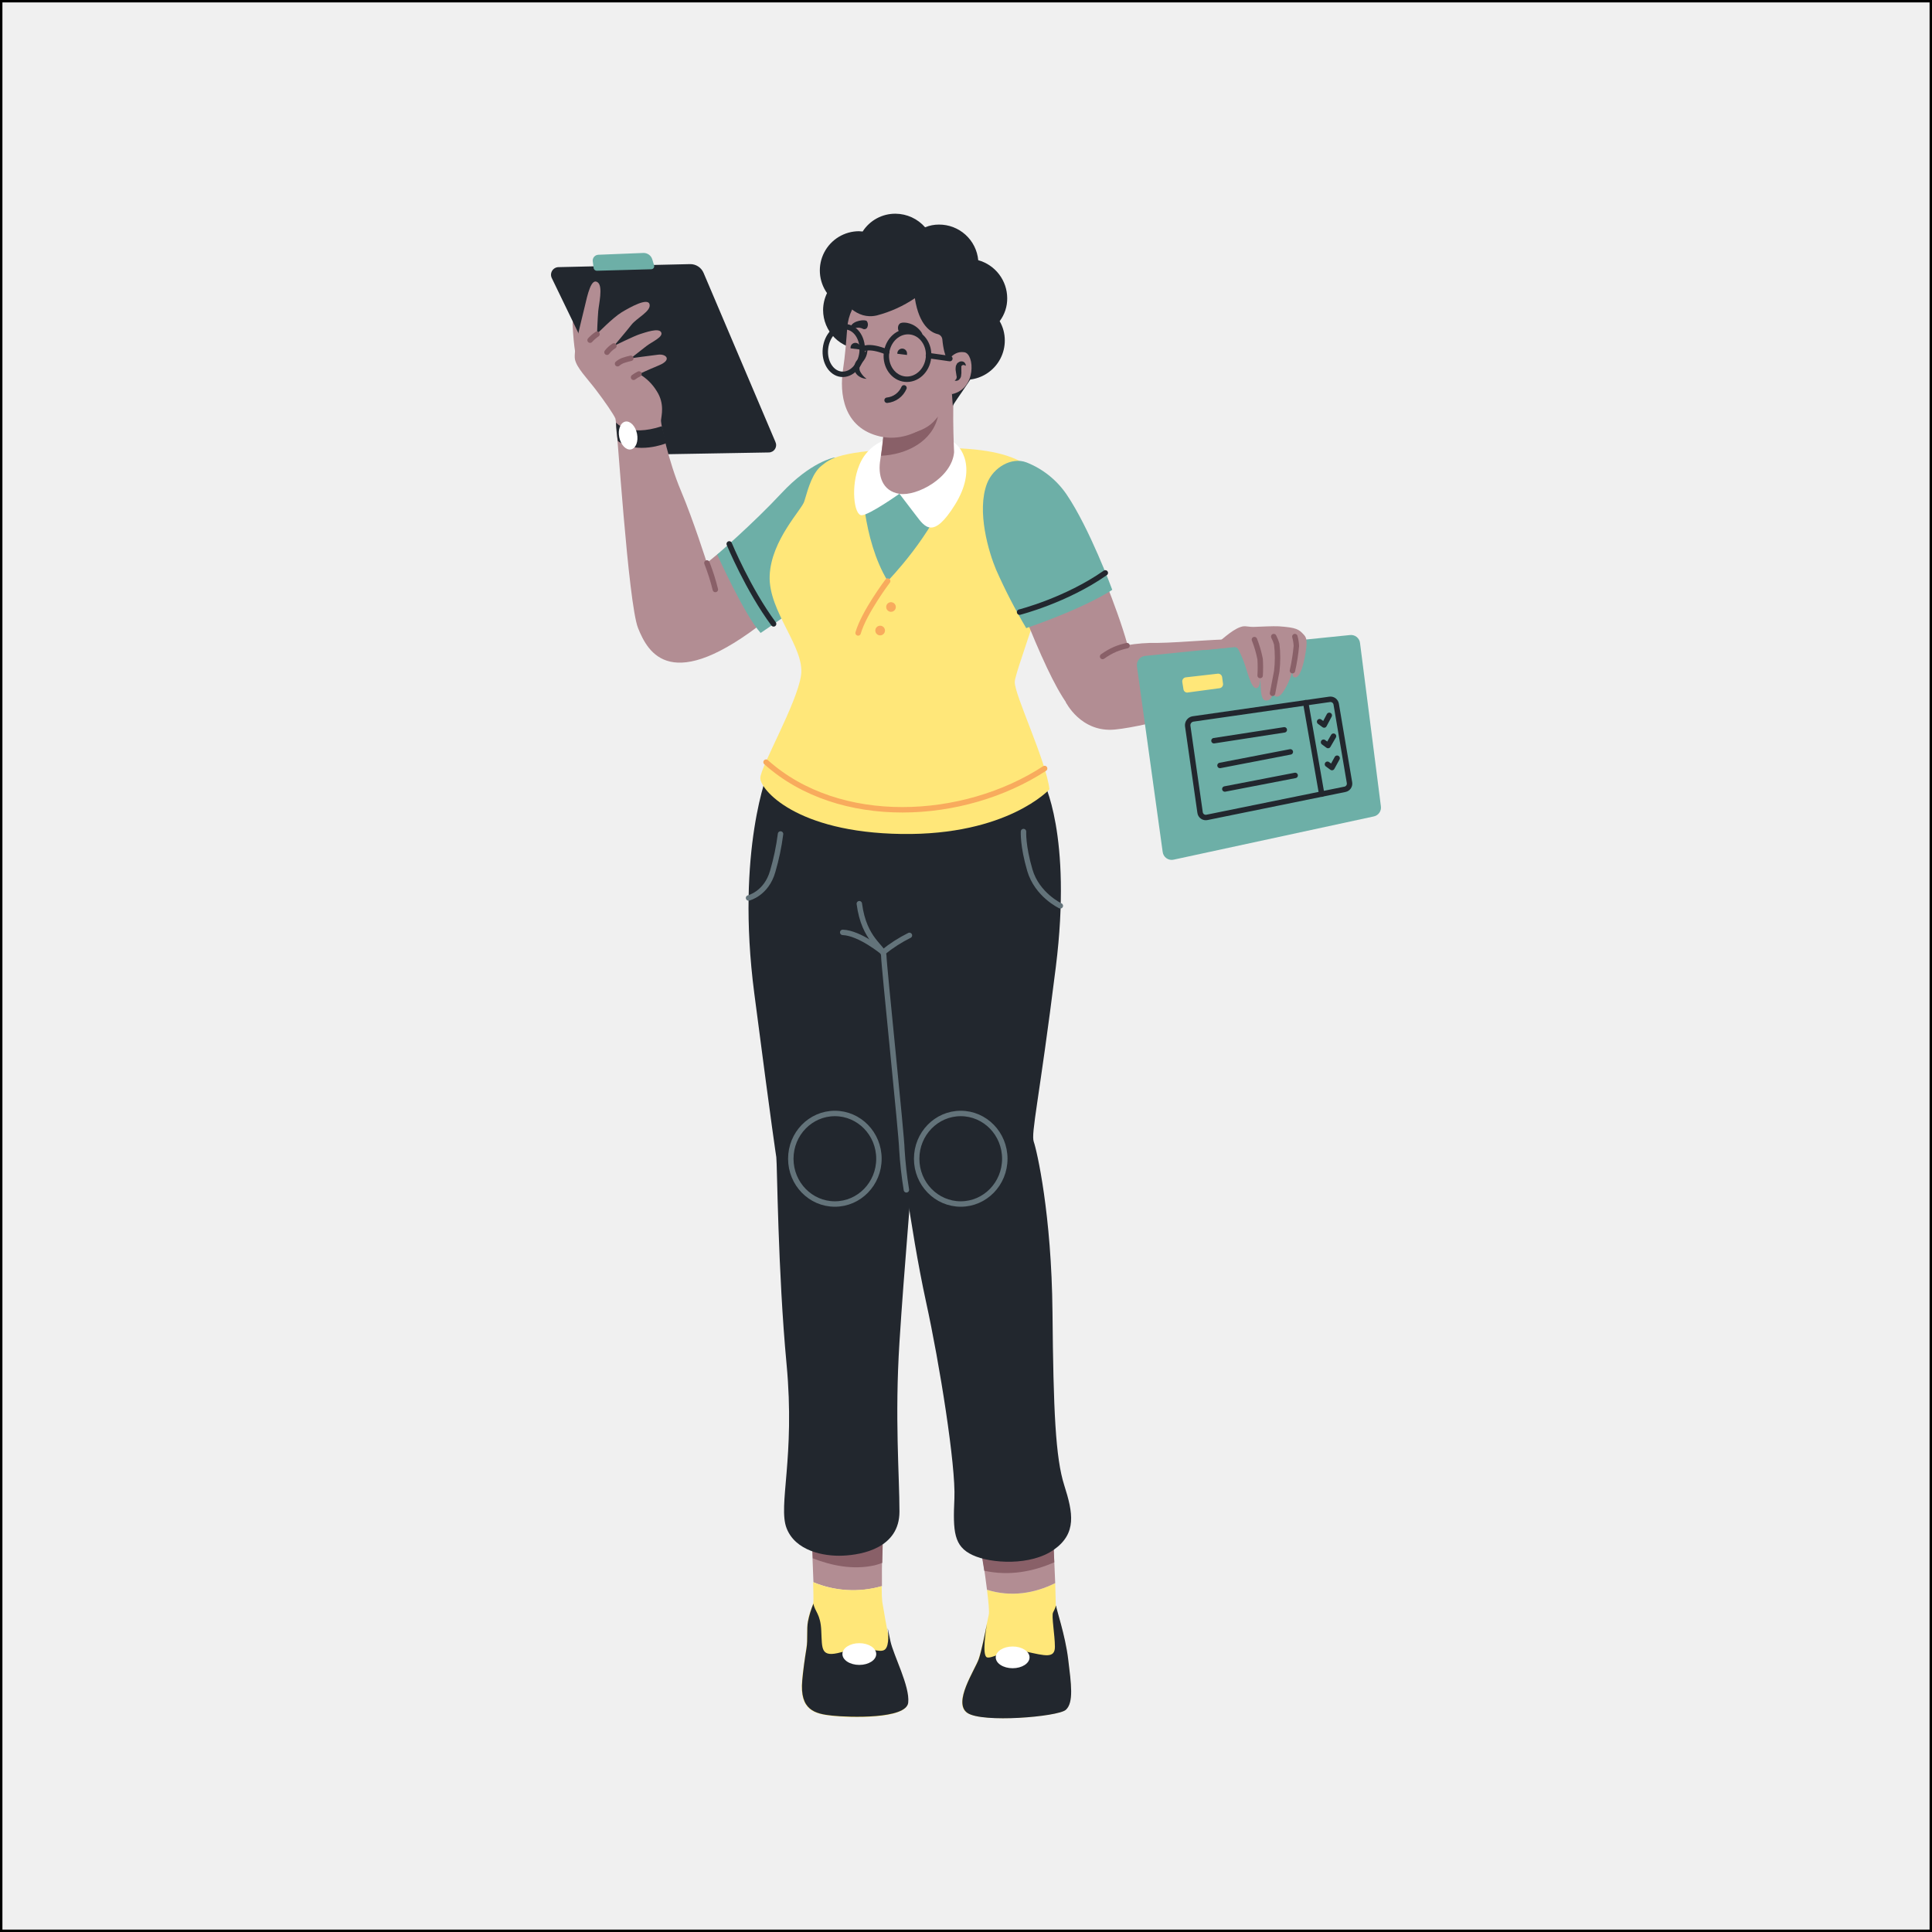
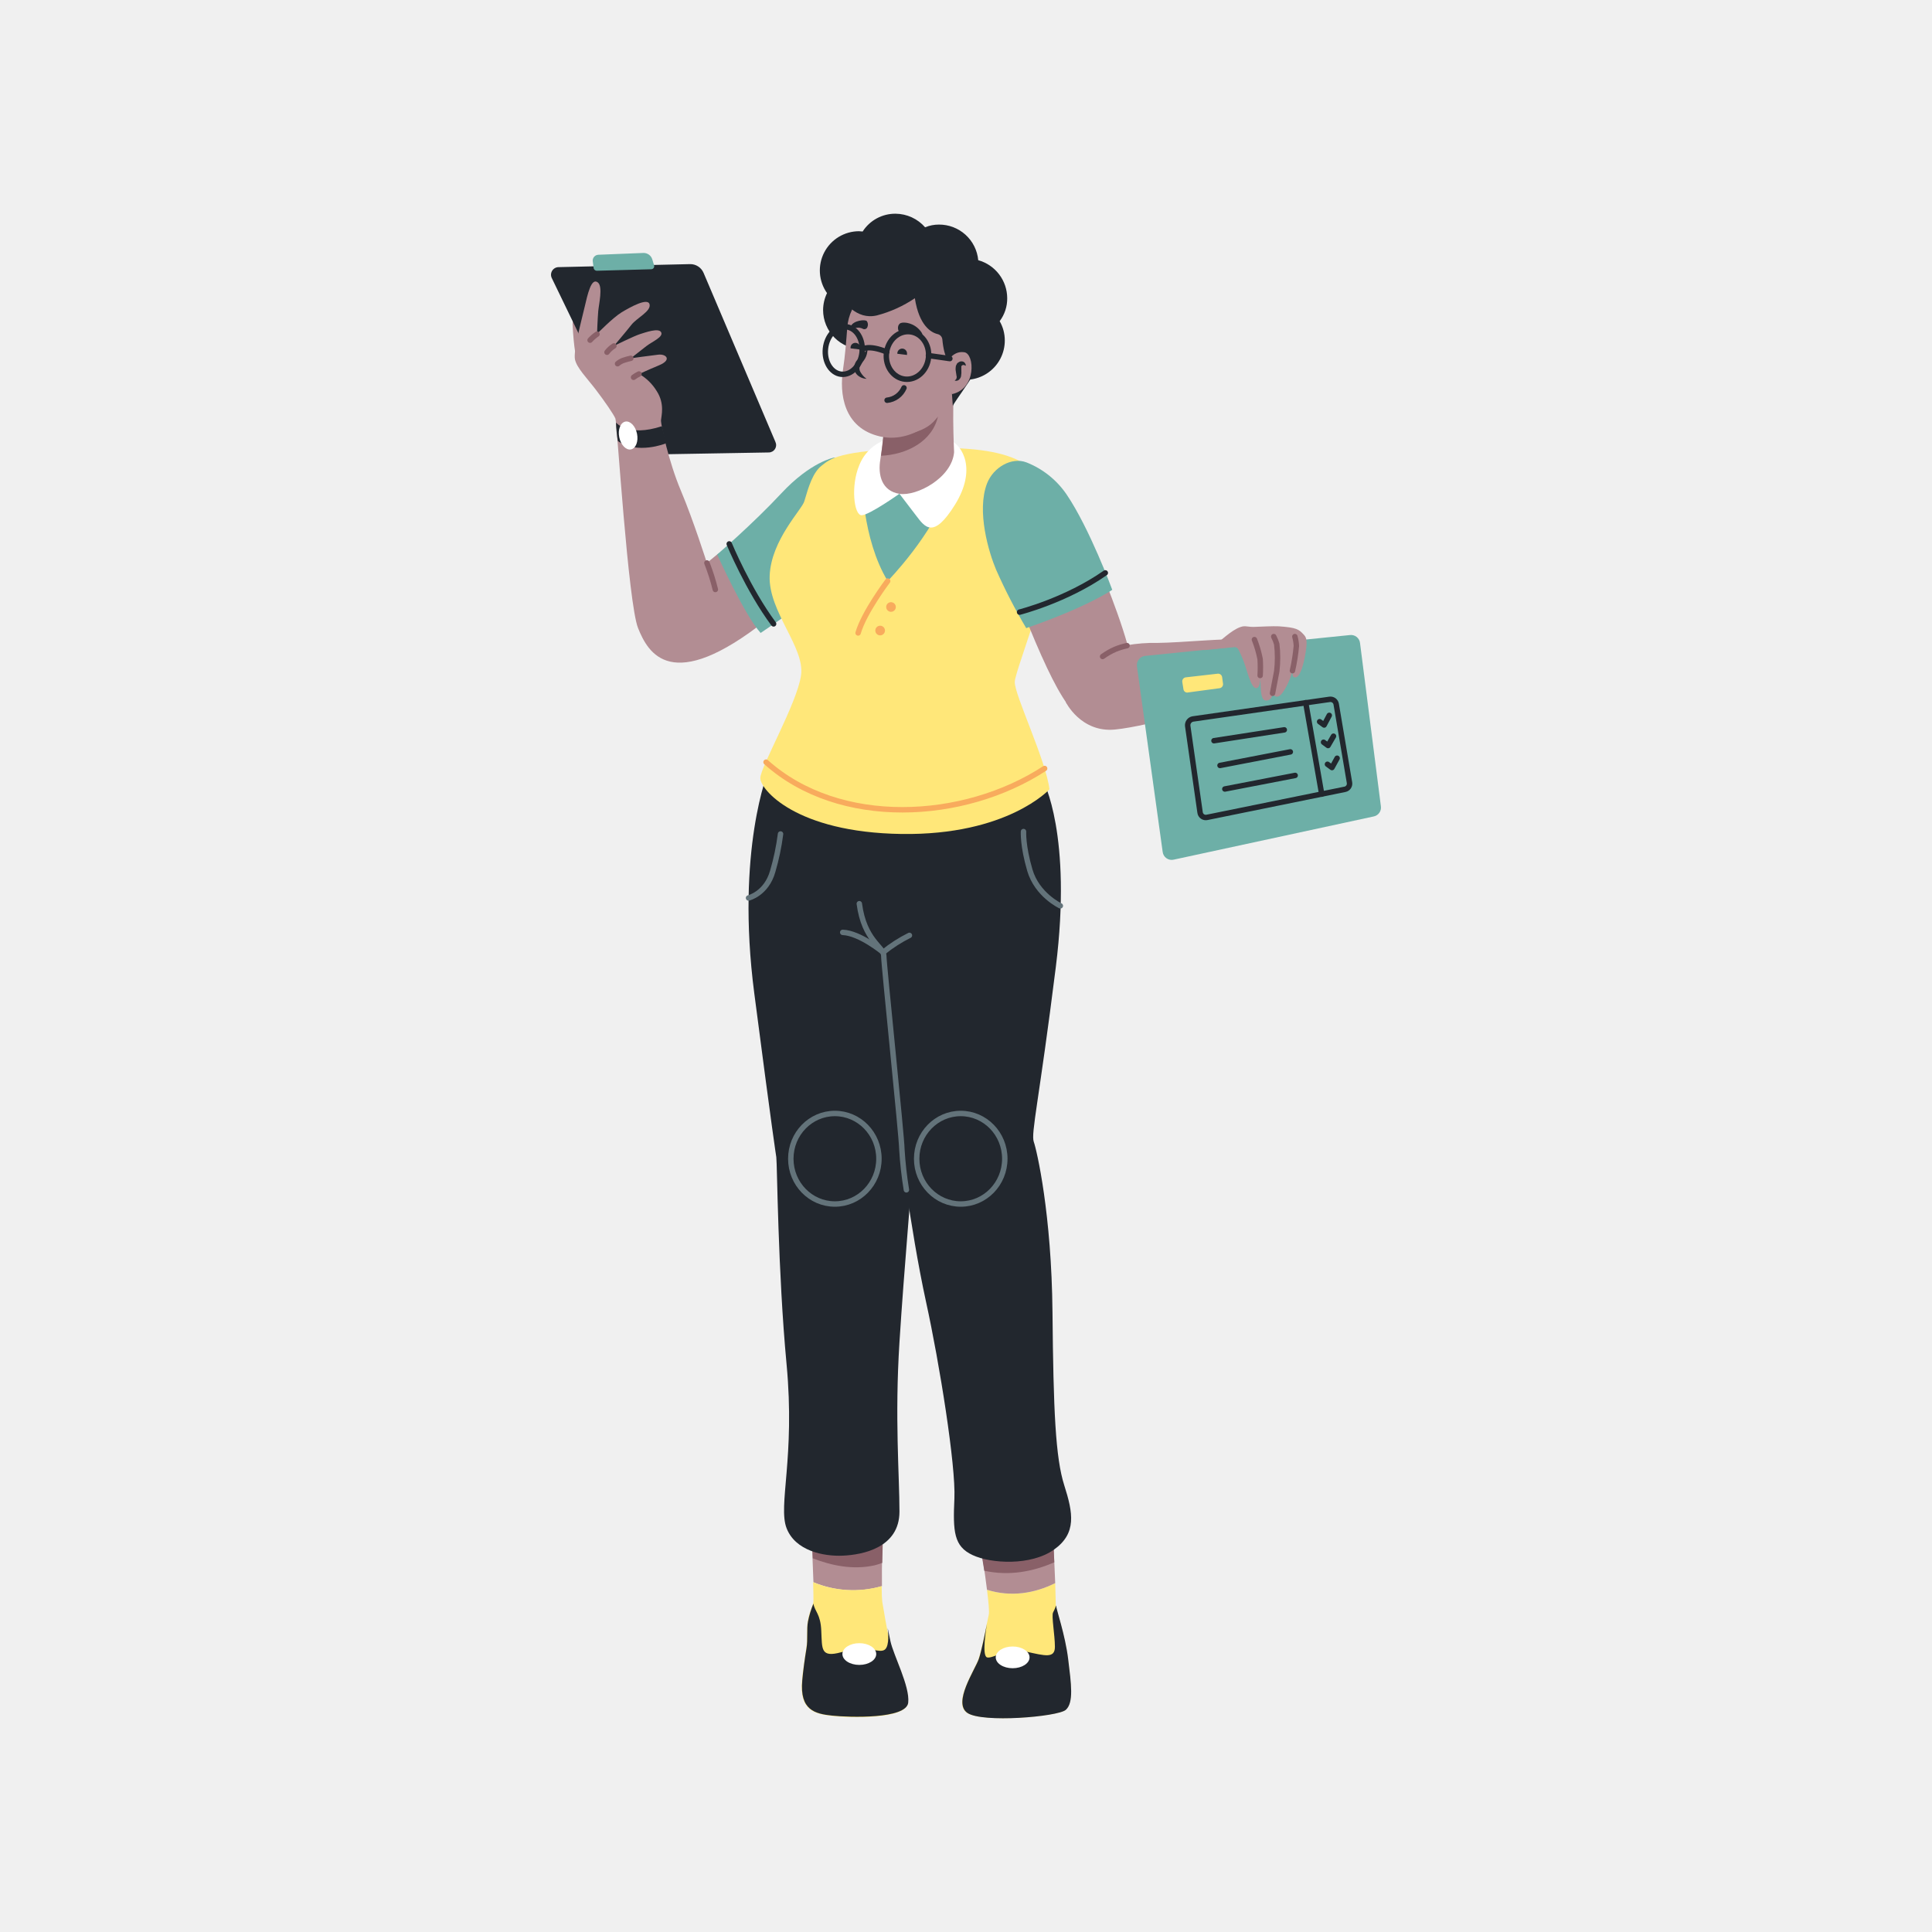
<svg xmlns="http://www.w3.org/2000/svg" width="800" height="800" viewBox="0 0 800 800" fill="none">
  <path d="M365.449 636.913C362.699 632.039 336.078 636.913 336.078 636.913C336.078 636.913 336.578 647.286 336.828 655.16C345.818 658.941 355.836 659.515 365.199 656.785C365.074 648.661 365.449 636.913 365.449 636.913Z" fill="#B28D93" />
  <path d="M336.703 655.158C336.828 658.783 336.828 661.782 336.828 663.032C336.828 664.532 335.078 667.281 334.453 671.531C333.954 674.655 334.453 678.905 333.829 682.654C333.204 687.153 332.454 691.653 332.079 695.902C330.954 708.275 337.328 709.65 344.452 710.525C351.576 711.4 375.197 712.025 375.947 705.151C376.697 698.277 369.948 685.529 368.448 679.655C366.949 673.78 366.074 667.156 365.324 663.282C365.199 662.157 365.074 659.783 365.074 656.783C355.704 659.455 345.706 658.882 336.703 655.158Z" fill="#FFE779" />
  <path d="M376.072 705.025C375.322 711.899 351.701 711.149 344.577 710.399C337.453 709.649 331.079 708.15 332.204 695.776C332.579 691.652 333.204 687.028 333.953 682.528C334.578 678.779 333.953 674.53 334.578 671.405C335.075 668.877 335.829 666.406 336.828 664.031C337.328 667.281 339.828 668.281 340.078 675.405C340.453 682.778 339.703 686.528 348.326 684.153C359.7 681.029 364.074 684.903 366.449 683.028C368.448 681.279 367.698 675.28 367.573 674.155C367.948 675.904 368.323 677.779 368.698 679.529C369.948 685.403 376.822 698.276 376.072 705.025Z" fill="#22272E" />
  <path d="M362.199 648.159C363.258 647.883 364.301 647.549 365.324 647.159C365.449 641.66 365.574 636.786 365.574 636.786C362.824 631.912 336.203 636.786 336.203 636.786C336.203 636.786 336.328 640.535 336.578 645.285C344.327 648.284 353.201 650.159 362.199 648.159Z" fill="#896068" />
  <path d="M355.825 689.405C359.691 689.405 362.824 687.391 362.824 684.906C362.824 682.421 359.691 680.406 355.825 680.406C351.96 680.406 348.826 682.421 348.826 684.906C348.826 687.391 351.96 689.405 355.825 689.405Z" fill="white" />
  <path d="M408.693 658.284C409.318 663.158 409.693 667.407 409.443 668.532C408.818 671.157 406.818 682.155 405.194 686.904C403.569 691.654 394.32 705.152 400.444 709.276C406.568 713.4 437.814 710.901 441.188 708.026C444.563 705.152 443.438 697.153 442.188 686.904C440.938 676.656 437.189 666.158 437.189 664.658C437.189 664.158 437.064 660.283 436.939 655.534C428.44 659.784 418.567 661.408 408.693 658.284Z" fill="#FFE779" />
  <path d="M406.441 642.537C406.441 642.537 407.816 651.036 408.691 658.285C418.565 661.409 428.438 659.785 436.937 655.535C436.562 646.537 436.062 634.038 435.562 633.288C434.937 632.164 409.191 631.664 406.441 642.537Z" fill="#B28D93" />
  <path d="M441.313 708.027C437.939 710.902 406.693 713.526 400.569 709.277C394.445 705.028 403.694 691.53 405.319 686.905C406.443 683.531 407.818 676.782 408.693 672.283C408.443 673.782 406.443 685.531 408.693 686.28C410.943 687.03 417.067 682.156 424.941 683.906C432.814 685.656 436.814 686.78 436.814 681.906C436.814 677.032 435.314 669.033 436.064 667.658C436.814 666.283 437.314 664.784 437.314 664.784C437.314 666.283 441.063 676.782 442.313 687.03C443.563 697.279 444.688 705.028 441.313 708.027Z" fill="#22272E" />
  <path d="M436.562 646.911C436.312 640.162 435.937 633.788 435.562 633.288C434.937 632.164 409.066 631.664 406.316 642.537C406.316 642.537 406.816 646.037 407.566 650.411C417.94 652.661 427.688 650.786 436.562 646.911Z" fill="#896068" />
  <path d="M419.313 690.779C423.179 690.779 426.312 688.764 426.312 686.28C426.312 683.795 423.179 681.78 419.313 681.78C415.448 681.78 412.314 683.795 412.314 686.28C412.314 688.764 415.448 690.779 419.313 690.779Z" fill="white" />
  <path d="M431.94 323.333C431.94 323.333 444.063 345.455 437.189 400.447C430.315 455.438 426.816 469.311 428.066 472.811C429.315 476.31 435.439 502.681 435.814 543.425C436.189 584.169 437.064 603.666 440.689 615.039C444.313 626.413 445.938 634.911 436.439 641.66C426.941 648.409 410.443 647.535 402.694 643.91C394.946 640.286 394.571 634.162 395.195 620.539C395.82 606.916 389.071 564.672 383.447 539.051C380.073 523.553 377.198 505.681 375.324 492.808C374.417 487.261 373.791 481.671 373.449 476.06C373.449 471.186 365.95 399.447 365.95 395.822C365.95 392.198 357.826 389.698 355.826 374.326C353.827 358.953 357.451 323.458 357.451 323.458C357.451 323.458 425.066 313.71 431.94 323.333Z" fill="#22272E" />
  <path d="M318.205 319.085C318.205 319.085 304.582 351.83 312.331 411.321C320.08 470.812 321.08 476.561 321.455 479.186C321.83 481.811 322.08 526.304 325.704 564.923C329.328 603.542 322.08 623.414 325.704 632.788C329.328 642.161 340.952 644.536 349.075 644.161C357.199 643.786 372.447 640.912 372.447 625.914C372.447 610.916 370.447 587.295 372.447 555.799C374.447 524.304 377.446 492.184 378.321 477.186C379.196 462.189 388.32 375.202 389.944 362.828C391.569 350.455 385.82 330.333 363.198 322.46C340.577 314.836 318.205 319.085 318.205 319.085Z" fill="#22272E" />
  <path d="M309.957 371.825C309.957 371.825 317.331 370.075 319.956 360.827C321.45 355.756 322.537 350.573 323.205 345.329" stroke="#63737A" stroke-width="2.25" stroke-linecap="round" stroke-linejoin="round" />
  <path d="M439.062 375.076C439.062 375.076 429.438 370.577 426.438 360.329C423.439 350.08 423.814 344.331 423.814 344.331" stroke="#63737A" stroke-width="2.25" stroke-linecap="round" stroke-linejoin="round" />
  <path d="M348.951 386.075C356.075 386.325 365.699 394.324 365.699 394.324C369.054 391.597 372.701 389.25 376.572 387.325" stroke="#63737A" stroke-width="2.25" stroke-linecap="round" stroke-linejoin="round" />
  <path d="M345.7 498.558C355.778 498.558 363.948 490.165 363.948 479.811C363.948 469.457 355.778 461.064 345.7 461.064C335.623 461.064 327.453 469.457 327.453 479.811C327.453 490.165 335.623 498.558 345.7 498.558Z" stroke="#63737A" stroke-width="2.25" stroke-linecap="round" stroke-linejoin="round" />
  <path d="M397.818 498.558C407.895 498.558 416.065 490.165 416.065 479.811C416.065 469.457 407.895 461.064 397.818 461.064C387.74 461.064 379.57 469.457 379.57 479.811C379.57 490.165 387.74 498.558 397.818 498.558Z" stroke="#63737A" stroke-width="2.25" stroke-linecap="round" stroke-linejoin="round" />
  <path d="M375.321 492.684C374.415 487.137 373.789 481.547 373.447 475.937C373.447 471.063 365.948 399.323 365.948 395.699C365.948 392.074 357.824 389.575 355.824 374.202" stroke="#63737A" stroke-width="2.25" stroke-linecap="round" stroke-linejoin="round" />
  <path d="M238.717 148.485C238.717 148.485 237.593 144.736 237.093 134.238C236.968 131.738 240.967 126.239 241.467 124.614C241.967 122.989 245.716 123.614 244.717 129.113C243.717 134.612 247.591 144.736 246.466 148.61C245.341 152.485 238.717 150.235 238.717 148.485Z" fill="#B28D93" />
-   <path d="M228.469 115.115L262.214 184.855C262.689 185.902 263.467 186.782 264.447 187.384C265.427 187.985 266.564 188.279 267.713 188.229L318.33 187.354C318.845 187.351 319.351 187.219 319.802 186.968C320.252 186.718 320.631 186.358 320.906 185.922C321.18 185.486 321.339 184.987 321.37 184.473C321.4 183.959 321.301 183.445 321.08 182.98L291.334 112.99C290.867 111.893 290.081 110.961 289.079 110.315C288.076 109.669 286.903 109.338 285.71 109.366L231.218 110.616C230.695 110.632 230.184 110.778 229.732 111.04C229.279 111.303 228.899 111.675 228.626 112.121C228.353 112.568 228.196 113.076 228.168 113.598C228.141 114.121 228.244 114.642 228.469 115.115Z" fill="#22272E" />
-   <path d="M247.716 105.491L266.463 104.741C267.269 104.731 268.057 104.981 268.71 105.453C269.363 105.926 269.846 106.597 270.088 107.366L270.838 109.865C270.895 110.047 270.91 110.24 270.882 110.428C270.854 110.617 270.782 110.797 270.674 110.953C270.565 111.11 270.422 111.24 270.256 111.333C270.089 111.426 269.903 111.48 269.713 111.49L247.091 112.115C246.804 112.103 246.527 112 246.302 111.82C246.077 111.64 245.916 111.393 245.842 111.115L245.467 108.365C245.402 108.026 245.411 107.676 245.492 107.34C245.574 107.004 245.726 106.69 245.939 106.418C246.152 106.145 246.421 105.922 246.727 105.762C247.034 105.602 247.371 105.51 247.716 105.491Z" fill="#6DAFA7" />
+   <path d="M228.469 115.115L262.214 184.855C262.689 185.902 263.467 186.782 264.447 187.384C265.427 187.985 266.564 188.279 267.713 188.229L318.33 187.354C318.845 187.351 319.351 187.219 319.802 186.968C320.252 186.718 320.631 186.358 320.906 185.922C321.18 185.486 321.339 184.987 321.37 184.473C321.4 183.959 321.301 183.445 321.08 182.98L291.334 112.99C290.867 111.893 290.081 110.961 289.079 110.315C288.076 109.669 286.903 109.338 285.71 109.366L231.218 110.616C230.695 110.632 230.184 110.778 229.732 111.04C229.279 111.303 228.899 111.675 228.626 112.121C228.353 112.568 228.196 113.076 228.168 113.598C228.141 114.121 228.244 114.642 228.469 115.115V115.115Z" fill="#22272E" />
+   <path d="M247.716 105.491L266.463 104.741C267.269 104.731 268.057 104.981 268.71 105.453C269.363 105.926 269.846 106.597 270.088 107.366L270.838 109.865C270.895 110.047 270.91 110.24 270.882 110.428C270.854 110.617 270.782 110.797 270.674 110.953C270.565 111.11 270.422 111.24 270.256 111.333C270.089 111.426 269.903 111.48 269.713 111.49L247.091 112.115C246.804 112.103 246.527 112 246.302 111.82C246.077 111.64 245.916 111.393 245.842 111.115L245.467 108.365C245.402 108.026 245.411 107.676 245.492 107.34C245.574 107.004 245.726 106.69 245.939 106.418C246.152 106.145 246.421 105.922 246.727 105.762C247.034 105.602 247.371 105.51 247.716 105.491V105.491Z" fill="#6DAFA7" />
  <path d="M296.958 229.597L292.708 233.096C292.708 233.096 287.084 215.349 281.96 203.226C276.836 191.103 273.586 175.73 273.711 173.98C273.836 172.231 275.336 167.231 271.961 161.982C270.177 159.04 267.685 156.591 264.712 154.858C264.712 154.858 267.587 153.483 272.961 151.234C278.335 148.984 275.836 146.484 272.586 146.859C269.337 147.234 261.213 148.359 261.213 148.359L267.587 143.36C269.962 141.485 274.961 139.486 273.711 137.486C272.586 135.736 267.337 137.611 264.962 138.361C262.588 139.111 254.214 143.235 254.214 143.235C254.214 143.235 259.213 137.361 261.463 134.486C263.712 131.612 269.712 128.862 268.962 125.988C268.212 123.113 260.838 127.237 257.338 129.362C253.839 131.487 247.215 138.236 247.215 138.236C247.215 138.236 247.465 131.737 247.715 128.862C247.965 125.988 249.715 118.739 247.59 116.989C244.84 114.739 243.341 121.738 241.966 127.612C240.591 133.486 237.341 145.36 238.091 148.859C238.841 152.359 243.091 156.608 246.715 161.357C250.339 166.107 254.214 171.731 254.839 173.355C255.464 174.98 260.088 249.844 264.212 260.092C268.337 270.341 277.835 287.963 317.329 256.718C317.329 256.718 320.954 234.846 313.705 228.972C306.331 223.348 296.958 229.597 296.958 229.597Z" fill="#B28D93" />
  <path d="M345.327 189.479C345.327 189.479 335.703 191.229 323.58 204.227C311.457 217.225 296.959 229.598 296.959 229.598C296.959 229.598 308.207 254.594 314.956 262.093C314.956 262.093 338.578 246.345 347.826 237.097C357.075 227.848 358.7 192.729 345.327 189.479Z" fill="#6DAFA7" />
  <path d="M301.959 225.223C301.959 225.223 309.833 244.22 320.331 258.343" stroke="#22272E" stroke-width="2.25" stroke-linecap="round" stroke-linejoin="round" />
  <path d="M292.709 233.098C294.122 236.681 295.291 240.356 296.208 244.097" stroke="#896068" stroke-width="2.25" stroke-linecap="round" stroke-linejoin="round" />
  <path d="M261.214 148.36C260.284 148.559 259.366 148.809 258.464 149.11C257.453 149.411 256.516 149.922 255.715 150.61" stroke="#896068" stroke-width="2.25" stroke-linecap="round" stroke-linejoin="round" />
  <path d="M264.589 154.86C263.796 155.243 263.043 155.704 262.34 156.235" stroke="#896068" stroke-width="2.25" stroke-linecap="round" stroke-linejoin="round" />
  <path d="M254.214 143.236C253.112 143.938 252.139 144.826 251.34 145.86" stroke="#896068" stroke-width="2.25" stroke-linecap="round" stroke-linejoin="round" />
  <path d="M247.214 138.361C246.162 139.079 245.197 139.918 244.34 140.86" stroke="#896068" stroke-width="2.25" stroke-linecap="round" stroke-linejoin="round" />
-   <path d="M255.09 174.982C255.09 174.982 259.964 181.106 274.087 176.482C274.087 176.482 275.587 182.106 275.712 183.606C275.712 183.606 263.963 188.355 255.84 182.606C255.403 180.086 255.152 177.538 255.09 174.982Z" fill="#22272E" />
+   <path d="M255.09 174.982C255.09 174.982 259.964 181.106 274.087 176.482C274.087 176.482 275.587 182.106 275.712 183.606C275.712 183.606 263.963 188.355 255.84 182.606C255.403 180.086 255.152 177.538 255.09 174.982V174.982Z" fill="#22272E" />
  <path d="M261.278 186.091C263.306 185.675 264.423 182.762 263.773 179.584C263.122 176.405 260.95 174.166 258.921 174.581C256.893 174.996 255.776 177.909 256.426 181.088C257.077 184.266 259.249 186.506 261.278 186.091Z" fill="white" />
  <path d="M340.326 192.729C343.826 189.979 347.325 186.605 378.321 185.605C413.94 184.48 430.938 188.729 435.812 209.101C440.686 229.473 420.189 276.966 420.189 282.465C420.189 287.964 433.062 314.71 434.562 326.834C434.562 326.834 417.19 345.956 373.321 345.331C329.453 344.706 314.83 326.834 314.83 322.209C314.83 317.585 330.078 291.214 331.703 279.591C333.327 267.967 318.08 253.22 318.705 238.347C319.329 223.474 332.327 210.726 333.077 207.477C334.827 201.477 336.577 195.603 340.326 192.729Z" fill="#FFE779" />
-   <path d="M356.949 197.852C356.949 197.852 356.824 222.848 367.573 240.596C367.573 240.596 386.445 221.349 392.944 201.851C392.944 201.851 378.196 206.601 369.447 203.476C365.117 201.991 360.933 200.109 356.949 197.852Z" fill="#6DAFA7" />
+   <path d="M356.949 197.852C356.949 197.852 356.824 222.848 367.573 240.596C367.573 240.596 386.445 221.349 392.944 201.851C392.944 201.851 378.196 206.601 369.447 203.476C365.117 201.991 360.933 200.109 356.949 197.852V197.852Z" fill="#6DAFA7" />
  <path d="M366.323 182.229C363.948 183.133 361.788 184.522 359.98 186.309C358.172 188.095 356.757 190.238 355.825 192.602C352.2 201.101 353.575 213.474 356.825 213.349C360.074 213.224 372.572 204.351 372.572 204.351C372.572 204.351 371.947 183.229 366.323 182.229Z" fill="white" />
  <path d="M372.447 204.475L379.321 213.474C382.945 218.223 386.445 223.473 395.443 208.975C404.442 194.477 398.693 184.603 393.444 182.229C388.194 179.854 371.697 199.851 372.447 204.475Z" fill="white" />
  <path d="M366.325 172.607C366.039 178.424 365.455 184.222 364.575 189.979C363.325 196.978 365.325 203.352 372.449 204.477C379.572 205.602 394.195 197.853 395.07 187.23C395.07 187.23 393.82 162.108 395.945 154.235C398.07 146.361 366.699 167.108 366.325 172.607Z" fill="#B28D93" />
  <path d="M388.444 172.23C383.819 179.604 374.321 180.229 365.822 180.354C365.572 183.104 365.197 186.103 364.822 188.728C375.571 188.228 386.194 182.729 388.444 172.23Z" fill="#896068" />
  <path d="M432.563 318.211C399.068 340.082 347.576 342.832 317.205 315.586" stroke="#F8AB5D" stroke-width="2.25" stroke-linecap="round" stroke-linejoin="round" />
  <path d="M367.572 240.597C367.572 240.597 357.824 253.47 355.324 262.093" stroke="#F8AB5D" stroke-width="2.25" stroke-linecap="round" stroke-linejoin="round" />
-   <path d="M368.949 249.345C369.344 249.345 369.731 249.463 370.06 249.682C370.389 249.902 370.645 250.214 370.796 250.58C370.948 250.945 370.987 251.347 370.91 251.735C370.833 252.123 370.643 252.479 370.363 252.759C370.083 253.039 369.727 253.229 369.339 253.306C368.951 253.383 368.549 253.344 368.184 253.192C367.818 253.041 367.506 252.785 367.286 252.456C367.066 252.127 366.949 251.74 366.949 251.345C366.949 250.815 367.16 250.306 367.535 249.931C367.91 249.556 368.419 249.345 368.949 249.345Z" fill="#F8AB5D" />
+   <path d="M368.949 249.345C369.344 249.345 369.731 249.463 370.06 249.682C370.389 249.902 370.645 250.214 370.796 250.58C370.948 250.945 370.987 251.347 370.91 251.735C370.833 252.123 370.643 252.479 370.363 252.759C370.083 253.039 369.727 253.229 369.339 253.306C368.951 253.383 368.549 253.344 368.184 253.192C367.818 253.041 367.506 252.785 367.286 252.456C367.066 252.127 366.949 251.74 366.949 251.345C366.949 250.815 367.16 250.306 367.535 249.931C367.91 249.556 368.419 249.345 368.949 249.345V249.345Z" fill="#F8AB5D" />
  <path d="M364.447 263.092C365.551 263.092 366.447 262.197 366.447 261.092C366.447 259.988 365.551 259.093 364.447 259.093C363.343 259.093 362.447 259.988 362.447 261.092C362.447 262.197 363.343 263.092 364.447 263.092Z" fill="#F8AB5D" />
  <path d="M452.81 228.972C452.81 228.972 462.184 250.344 466.808 266.717C471.432 283.089 466.683 293.213 456.559 298.087C446.436 302.961 438.437 290.463 423.314 252.594C423.314 252.719 445.936 222.473 452.81 228.972Z" fill="#B28D93" />
  <path d="M441.311 290.715C441.311 290.715 447.56 303.463 461.682 302.088C475.805 300.713 509.925 291.09 516.424 285.59C522.923 280.091 519.799 265.468 513.675 264.843C507.551 264.219 489.553 266.093 479.305 266.218C474.991 266.123 470.679 266.457 466.432 267.218C464.764 267.568 463.133 268.07 461.558 268.718C459.705 269.526 457.945 270.532 456.308 271.717C450.059 276.467 441.311 290.715 441.311 290.715Z" fill="#B28D93" />
  <path d="M466.682 267.343C465.015 267.693 463.383 268.195 461.808 268.843C459.955 269.651 458.195 270.657 456.559 271.843" stroke="#896068" stroke-width="2.25" stroke-linecap="round" stroke-linejoin="round" />
  <path d="M408.69 200.228C411.314 193.479 418.938 189.104 425.062 191.479C431.743 194.117 437.487 198.686 441.56 204.602C451.183 218.725 460.557 244.221 460.557 244.221C460.557 244.221 450.559 251.22 424.937 260.094C420.288 252.27 416.114 244.173 412.439 235.847C409.44 228.723 404.315 211.726 408.69 200.228Z" fill="#6DAFA7" />
  <path d="M422.189 253.468C422.189 253.468 441.437 248.594 457.684 237.221" stroke="#22272E" stroke-width="2.25" stroke-linecap="round" stroke-linejoin="round" />
-   <path d="M474.183 271.591L558.92 262.968C559.422 262.898 559.934 262.931 560.423 263.065C560.912 263.198 561.37 263.43 561.767 263.745C562.164 264.061 562.493 264.454 562.734 264.9C562.975 265.346 563.123 265.837 563.169 266.342L571.793 333.832C571.94 334.791 571.709 335.769 571.15 336.561C570.59 337.354 569.746 337.899 568.793 338.081L486.056 355.954C485.536 356.082 484.994 356.097 484.468 355.998C483.942 355.899 483.443 355.688 483.005 355.381C482.567 355.073 482.199 354.674 481.928 354.213C481.657 353.751 481.487 353.237 481.431 352.704L470.808 276.091C470.71 275.571 470.722 275.036 470.841 274.521C470.961 274.006 471.187 273.521 471.505 273.098C471.822 272.675 472.224 272.322 472.685 272.063C473.146 271.804 473.656 271.643 474.183 271.591Z" fill="#6DAFA7" />
+   <path d="M474.183 271.591L558.92 262.968C559.422 262.898 559.934 262.931 560.423 263.065C560.912 263.198 561.37 263.43 561.767 263.745C562.164 264.061 562.493 264.454 562.734 264.9C562.975 265.346 563.123 265.837 563.169 266.342L571.793 333.832C571.94 334.791 571.709 335.769 571.15 336.561C570.59 337.354 569.746 337.899 568.793 338.081L486.056 355.954C485.536 356.082 484.994 356.097 484.468 355.998C483.942 355.899 483.443 355.688 483.005 355.381C482.567 355.073 482.199 354.674 481.928 354.213C481.657 353.751 481.487 353.237 481.431 352.704L470.808 276.091C470.71 275.571 470.722 275.036 470.841 274.521C470.961 274.006 471.187 273.521 471.505 273.098C471.822 272.675 472.224 272.322 472.685 272.063C473.146 271.804 473.656 271.643 474.183 271.591V271.591Z" fill="#6DAFA7" />
  <path d="M493.93 297.714L550.547 289.59C551.176 289.493 551.819 289.648 552.334 290.023C552.849 290.397 553.195 290.961 553.296 291.59L558.796 324.085C558.903 324.697 558.766 325.326 558.416 325.84C558.066 326.353 557.53 326.71 556.921 326.834L499.805 338.457C499.483 338.53 499.15 338.534 498.827 338.471C498.504 338.408 498.198 338.278 497.927 338.09C497.657 337.902 497.429 337.66 497.257 337.379C497.085 337.098 496.974 336.784 496.93 336.458L491.806 300.588C491.731 299.929 491.909 299.267 492.303 298.733C492.697 298.2 493.279 297.836 493.93 297.714Z" stroke="#22272E" stroke-width="2.25" stroke-linecap="round" stroke-linejoin="round" />
  <path d="M540.672 290.962L547.296 328.832" stroke="#22272E" stroke-width="2.25" stroke-linecap="round" stroke-linejoin="round" />
  <path d="M502.678 306.71L531.798 302.211" stroke="#22272E" stroke-width="2.25" stroke-linecap="round" stroke-linejoin="round" />
  <path d="M505.176 316.96L534.296 311.335" stroke="#22272E" stroke-width="2.25" stroke-linecap="round" stroke-linejoin="round" />
  <path d="M507.176 326.709L536.296 321.085" stroke="#22272E" stroke-width="2.25" stroke-linecap="round" stroke-linejoin="round" />
  <path d="M546.422 298.838L548.297 300.213L550.421 296.214" stroke="#22272E" stroke-width="2.25" stroke-linecap="round" stroke-linejoin="round" />
  <path d="M548.047 307.337L549.922 308.712L552.171 304.837" stroke="#22272E" stroke-width="2.25" stroke-linecap="round" stroke-linejoin="round" />
  <path d="M549.67 316.46L551.545 317.834L553.669 313.96" stroke="#22272E" stroke-width="2.25" stroke-linecap="round" stroke-linejoin="round" />
-   <path d="M490.054 285.465L489.554 282.34C489.526 282.118 489.543 281.893 489.604 281.677C489.665 281.462 489.768 281.261 489.908 281.086C490.048 280.911 490.221 280.767 490.418 280.66C490.615 280.553 490.831 280.487 491.054 280.466L504.177 278.966C504.606 278.908 505.042 279.019 505.392 279.275C505.741 279.531 505.978 279.913 506.052 280.341L506.426 283.09C506.485 283.52 506.374 283.955 506.117 284.305C505.861 284.655 505.479 284.891 505.052 284.965L492.054 286.715C491.84 286.778 491.615 286.795 491.394 286.765C491.173 286.735 490.961 286.658 490.772 286.54C490.583 286.422 490.422 286.265 490.298 286.08C490.174 285.894 490.091 285.685 490.054 285.465Z" fill="#FFE779" />
+   <path d="M490.054 285.465L489.554 282.34C489.526 282.118 489.543 281.893 489.604 281.677C489.665 281.462 489.768 281.261 489.908 281.086C490.048 280.911 490.221 280.767 490.418 280.66C490.615 280.553 490.831 280.487 491.054 280.466L504.177 278.966C504.606 278.908 505.042 279.019 505.392 279.275C505.741 279.531 505.978 279.913 506.051 280.341L506.426 283.09C506.485 283.52 506.374 283.955 506.117 284.305C505.861 284.655 505.479 284.891 505.052 284.965L492.054 286.715C491.84 286.778 491.615 286.795 491.394 286.765C491.173 286.735 490.961 286.658 490.772 286.54C490.583 286.422 490.422 286.265 490.298 286.08C490.174 285.894 490.091 285.685 490.054 285.465V285.465Z" fill="#FFE779" />
  <path d="M539.674 262.593C537.799 260.593 536.799 259.844 529.55 259.344C527.05 259.219 522.551 259.469 518.927 259.594C517.177 259.594 516.052 259.219 514.802 259.344C511.053 259.969 506.678 264.343 504.554 265.843C502.429 267.342 498.555 269.217 498.555 269.217L510.928 267.967C511.307 267.907 511.694 267.973 512.033 268.153C512.371 268.333 512.641 268.619 512.803 268.967C513.878 271.063 514.797 273.235 515.552 275.466C517.052 280.215 518.677 286.215 520.801 284.715C522.051 283.84 522.051 279.841 521.676 277.091C521.676 277.466 521.801 277.716 521.801 278.091C522.176 282.84 521.426 289.964 524.176 290.089C526.675 290.214 527.05 287.214 527.05 287.214C527.119 287.453 527.238 287.675 527.398 287.865C527.559 288.054 527.759 288.207 527.983 288.314C528.208 288.42 528.453 288.478 528.701 288.482C528.95 288.486 529.197 288.438 529.425 288.339C531.425 287.589 534.299 281.465 535.174 277.841C535.299 279.466 534.924 280.091 536.049 280.465C538.424 281.215 540.298 273.591 540.923 268.092C541.298 264.593 540.673 263.593 539.674 262.593Z" fill="#B28D93" />
  <path d="M526.924 287.09C526.924 287.09 528.174 280.591 528.674 277.967C529.114 274.23 529.114 270.455 528.674 266.718C528.368 265.636 527.949 264.588 527.424 263.594" stroke="#896068" stroke-width="2.25" stroke-linecap="round" stroke-linejoin="round" />
  <path d="M535.172 277.717C535.945 274.341 536.488 270.917 536.797 267.468C536.734 266.157 536.525 264.858 536.172 263.594" stroke="#896068" stroke-width="2.25" stroke-linecap="round" stroke-linejoin="round" />
  <path d="M521.8 279.716C521.932 277.468 521.932 275.215 521.8 272.967C521.27 270.19 520.475 267.469 519.426 264.843" stroke="#896068" stroke-width="2.25" stroke-linecap="round" stroke-linejoin="round" />
-   <path d="M417.065 123.489C417.056 119.914 415.879 116.441 413.713 113.598C411.547 110.755 408.511 108.698 405.067 107.741C404.692 103.697 402.816 99.94 399.809 97.21C396.801 94.48 392.881 92.976 388.819 92.993C386.847 92.98 384.892 93.362 383.07 94.118C381.541 92.369 379.66 90.963 377.549 89.994C375.437 89.024 373.145 88.513 370.822 88.494C368.113 88.47 365.442 89.134 363.059 90.424C360.677 91.713 358.66 93.586 357.199 95.868C356.699 95.868 356.199 95.743 355.699 95.743C352.723 95.747 349.805 96.568 347.264 98.118C344.723 99.667 342.657 101.884 341.29 104.528C339.923 107.171 339.308 110.139 339.513 113.108C339.718 116.077 340.734 118.933 342.451 121.364C341.4 123.549 340.846 125.939 340.826 128.363C340.826 130.496 341.247 132.609 342.063 134.58C342.88 136.552 344.077 138.343 345.585 139.852C347.094 141.36 348.885 142.557 350.856 143.374C352.828 144.19 354.94 144.61 357.074 144.61C359.208 144.61 361.32 144.19 363.292 143.374C365.263 142.557 367.054 141.36 368.563 139.852C370.071 138.343 371.268 136.552 372.085 134.58C372.901 132.609 373.322 130.496 373.322 128.363C373.336 125.84 372.735 123.352 371.572 121.114C373.271 120.974 374.949 120.639 376.571 120.114C378.705 122.51 381.481 124.245 384.57 125.113C384.835 127.383 385.512 129.586 386.57 131.612C385.089 133.698 384.121 136.104 383.746 138.634C383.371 141.164 383.598 143.747 384.409 146.173C385.221 148.599 386.594 150.799 388.416 152.594C390.239 154.389 392.459 155.728 394.897 156.503C397.334 157.277 399.921 157.466 402.445 157.052C404.969 156.638 407.36 155.635 409.423 154.122C411.486 152.61 413.163 150.632 414.317 148.349C415.471 146.067 416.07 143.544 416.065 140.986C416.074 138.179 415.341 135.42 413.94 132.987C416.005 130.254 417.103 126.913 417.065 123.489Z" fill="#22272E" />
-   <path d="M371.698 116.491C366.421 116.433 361.321 118.394 357.442 121.971C353.562 125.549 351.196 130.474 350.826 135.738C350.451 140.612 349.952 147.361 349.077 152.985C347.577 162.734 349.077 177.232 364.449 180.731C379.822 184.231 394.82 169.483 398.194 156.735C401.569 143.987 404.443 125.365 386.321 119.241C381.606 117.621 376.68 116.695 371.698 116.491Z" fill="#B28D93" />
+   <path d="M417.065 123.489C417.056 119.914 415.879 116.441 413.713 113.598C411.547 110.755 408.511 108.698 405.067 107.741C404.692 103.697 402.816 99.94 399.809 97.21C396.801 94.48 392.881 92.976 388.819 92.993C386.847 92.98 384.892 93.362 383.07 94.118C381.541 92.369 379.66 90.963 377.549 89.994C375.437 89.024 373.145 88.513 370.822 88.494C368.113 88.47 365.442 89.134 363.059 90.424C360.677 91.713 358.66 93.586 357.199 95.868C356.699 95.868 356.199 95.743 355.699 95.743C352.723 95.747 349.805 96.568 347.264 98.118C344.723 99.667 342.657 101.884 341.29 104.528C339.923 107.171 339.308 110.139 339.513 113.108C339.718 116.077 340.734 118.933 342.451 121.364C341.4 123.549 340.846 125.939 340.826 128.363C340.826 130.496 341.247 132.609 342.063 134.58C342.88 136.552 344.077 138.343 345.585 139.852C347.094 141.36 348.885 142.557 350.856 143.374C352.828 144.19 354.94 144.61 357.074 144.61C359.208 144.61 361.32 144.19 363.292 143.374C365.263 142.557 367.054 141.36 368.563 139.852C370.071 138.343 371.268 136.552 372.085 134.58C372.901 132.609 373.322 130.496 373.322 128.363C373.336 125.84 372.735 123.352 371.572 121.114C373.271 120.974 374.949 120.639 376.571 120.114C378.705 122.51 381.481 124.245 384.57 125.113C384.835 127.383 385.512 129.586 386.57 131.612C385.089 133.698 384.121 136.104 383.746 138.634C383.371 141.164 383.598 143.747 384.409 146.173C385.221 148.599 386.594 150.799 388.416 152.594C390.239 154.389 392.459 155.728 394.897 156.503C397.334 157.277 399.921 157.466 402.445 157.052C404.969 156.638 407.36 155.635 409.423 154.122C411.486 152.61 413.163 150.632 414.317 148.349C415.471 146.067 416.07 143.544 416.065 140.986C416.074 138.179 415.341 135.42 413.94 132.987C416.005 130.254 417.103 126.913 417.065 123.489V123.489Z" fill="#22272E" />
+   <path d="M371.698 116.491C366.421 116.433 361.321 118.394 357.442 121.971C353.562 125.549 351.196 130.474 350.826 135.738C350.451 140.612 349.952 147.361 349.077 152.985C347.577 162.734 349.077 177.232 364.449 180.731C379.822 184.231 394.82 169.483 398.194 156.735C401.569 143.987 404.443 125.365 386.321 119.241C381.606 117.621 376.68 116.695 371.698 116.491V116.491Z" fill="#B28D93" />
  <path d="M393.32 150.611C393.32 150.611 390.946 148.611 390.196 140.488C390.135 139.985 389.923 139.513 389.589 139.134C389.254 138.755 388.812 138.486 388.321 138.363C385.572 137.738 380.572 134.863 378.823 123.49C374.015 126.739 368.69 129.148 363.075 130.614C354.576 132.614 349.202 124.865 346.452 120.866C341.578 113.742 342.203 111.992 344.453 109.242C355.576 95.494 375.323 101.244 378.948 102.493C382.572 103.743 395.445 102.743 404.319 112.242C413.192 121.74 411.193 135.363 408.818 143.737C406.443 152.111 394.57 166.984 394.57 168.108C394.57 169.233 393.32 150.611 393.32 150.611Z" fill="#22272E" />
  <path d="M391.57 151.235C391.57 151.235 393.945 144.986 399.319 145.861C403.568 146.486 404.443 161.109 394.07 163.233" fill="#B28D93" />
  <path d="M359.198 144.486C359.239 145.886 358.893 147.269 358.198 148.485C357.824 149.097 357.406 149.682 356.949 150.235C356.699 150.485 356.574 150.735 356.449 150.86C356.324 150.985 356.199 151.235 356.074 151.485C355.903 151.91 355.837 152.371 355.88 152.827C355.923 153.284 356.076 153.724 356.324 154.109C356.944 155.199 357.797 156.138 358.823 156.859C357.377 156.805 356 156.228 354.949 155.234C354.359 154.663 353.965 153.919 353.824 153.11C353.595 152.233 353.683 151.303 354.074 150.485C354.234 150.085 354.444 149.707 354.699 149.36L355.449 148.61C355.949 148.235 356.324 147.735 356.824 147.36C357.573 146.486 358.323 145.611 359.198 144.486Z" fill="#22272E" />
  <path d="M367.324 165.733C368.841 165.577 370.288 165.02 371.518 164.12C372.748 163.219 373.716 162.007 374.323 160.609" stroke="#22272E" stroke-width="2.25" stroke-linecap="round" stroke-linejoin="round" />
  <path d="M372.323 137.362C371.573 136.487 371.573 134.237 373.073 133.737C374.572 133.237 378.572 133.737 381.196 137.112C383.821 140.486 378.572 137.861 377.072 137.612C375.572 137.362 372.948 137.986 372.323 137.362Z" fill="#22272E" />
  <path d="M357.449 136.237C357.621 136.299 357.804 136.325 357.987 136.315C358.17 136.304 358.348 136.256 358.512 136.175C358.676 136.093 358.821 135.978 358.939 135.839C359.057 135.699 359.146 135.537 359.199 135.362C359.359 134.977 359.42 134.557 359.376 134.143C359.332 133.728 359.186 133.331 358.949 132.987C358.324 132.112 353.2 132.737 352.325 135.112C351.7 136.737 354.95 135.362 356.075 135.737C356.561 135.811 357.028 135.981 357.449 136.237Z" fill="#22272E" />
-   <path d="M356.199 144.235C356.235 143.972 356.219 143.704 356.15 143.447C356.082 143.191 355.962 142.95 355.799 142.741C355.636 142.531 355.432 142.356 355.2 142.226C354.969 142.096 354.713 142.015 354.449 141.985C354.186 141.949 353.918 141.965 353.661 142.034C353.404 142.102 353.164 142.222 352.954 142.385C352.745 142.548 352.57 142.752 352.44 142.983C352.31 143.215 352.228 143.471 352.199 143.735V144.235L356.199 144.735V144.235Z" fill="#22272E" />
+   <path d="M356.199 144.235C356.235 143.972 356.219 143.704 356.15 143.447C356.082 143.191 355.962 142.95 355.799 142.741C355.636 142.531 355.432 142.356 355.2 142.226C354.969 142.096 354.713 142.015 354.449 141.985V141.985C354.186 141.949 353.918 141.965 353.661 142.034C353.404 142.102 353.164 142.222 352.954 142.385C352.745 142.548 352.57 142.752 352.44 142.983C352.31 143.215 352.228 143.471 352.199 143.735V144.235L356.199 144.735V144.235Z" fill="#22272E" />
  <path d="M375.572 146.609C375.638 146.079 375.491 145.544 375.163 145.122C374.835 144.7 374.352 144.426 373.822 144.359C373.292 144.293 372.757 144.44 372.335 144.768C371.913 145.096 371.639 145.579 371.572 146.109V146.484L375.572 146.984V146.609Z" fill="#22272E" />
-   <path d="M399.943 151.484C399.605 151.266 399.218 151.137 398.818 151.109C398.568 151.109 398.443 151.359 398.193 151.484L398.068 151.609V152.984C398.146 153.943 398.104 154.909 397.943 155.858C397.777 156.451 397.427 156.976 396.943 157.358C396.708 157.518 396.44 157.623 396.159 157.666C395.878 157.71 395.591 157.69 395.318 157.608C395.693 157.233 396.068 156.983 396.068 156.608C396.194 156.286 396.194 155.93 396.068 155.608C395.943 154.983 395.818 154.108 395.693 153.108C395.677 152.564 395.719 152.019 395.818 151.484C395.959 151.138 396.126 150.804 396.318 150.484C396.461 150.33 396.63 150.202 396.818 150.109L397.193 149.859C397.481 149.705 397.803 149.624 398.13 149.624C398.457 149.624 398.779 149.705 399.068 149.859C399.337 150.036 399.558 150.277 399.711 150.561C399.864 150.844 399.943 151.162 399.943 151.484Z" fill="#22272E" />
+   <path d="M399.943 151.484C399.605 151.266 399.218 151.137 398.818 151.109C398.568 151.109 398.443 151.359 398.193 151.484L398.068 151.609V152.984C398.146 153.943 398.104 154.909 397.943 155.858C397.777 156.451 397.427 156.976 396.943 157.358C396.708 157.518 396.44 157.623 396.159 157.666C395.878 157.71 395.591 157.69 395.318 157.608C395.693 157.233 396.068 156.983 396.068 156.608C396.194 156.286 396.194 155.93 396.068 155.608C395.943 154.983 395.818 154.108 395.693 153.108C395.677 152.564 395.719 152.019 395.818 151.484C395.959 151.138 396.126 150.804 396.318 150.484C396.461 150.33 396.63 150.202 396.818 150.109L397.193 149.859C397.481 149.705 397.803 149.624 398.13 149.624C398.457 149.624 398.779 149.705 399.068 149.859C399.337 150.036 399.558 150.277 399.711 150.561C399.864 150.844 399.943 151.162 399.943 151.484V151.484Z" fill="#22272E" />
  <path d="M356.965 145.951C357.54 140.528 354.611 135.772 350.424 135.329C346.237 134.885 342.377 138.921 341.802 144.344C341.228 149.766 344.156 154.522 348.343 154.966C352.53 155.409 356.39 151.373 356.965 145.951Z" stroke="#22272E" stroke-width="2.25" stroke-linecap="round" stroke-linejoin="round" />
  <path d="M384.466 148.104C385.041 142.681 381.611 137.872 376.807 137.363C372.002 136.854 367.641 140.837 367.066 146.26C366.491 151.682 369.92 156.491 374.725 157C379.53 157.509 383.891 153.526 384.466 148.104Z" stroke="#22272E" stroke-width="2.25" stroke-linecap="round" stroke-linejoin="round" />
  <path d="M357.074 144.611C357.074 144.611 359.574 142.611 367.198 145.736" stroke="#22272E" stroke-width="2.25" stroke-linecap="round" stroke-linejoin="round" />
  <path d="M384.445 147.234L393.319 148.484" stroke="#22272E" stroke-width="2.25" stroke-linecap="round" stroke-linejoin="round" />
-   <rect x="0.5" y="0.5" width="799" height="799" stroke="black" />
</svg>
